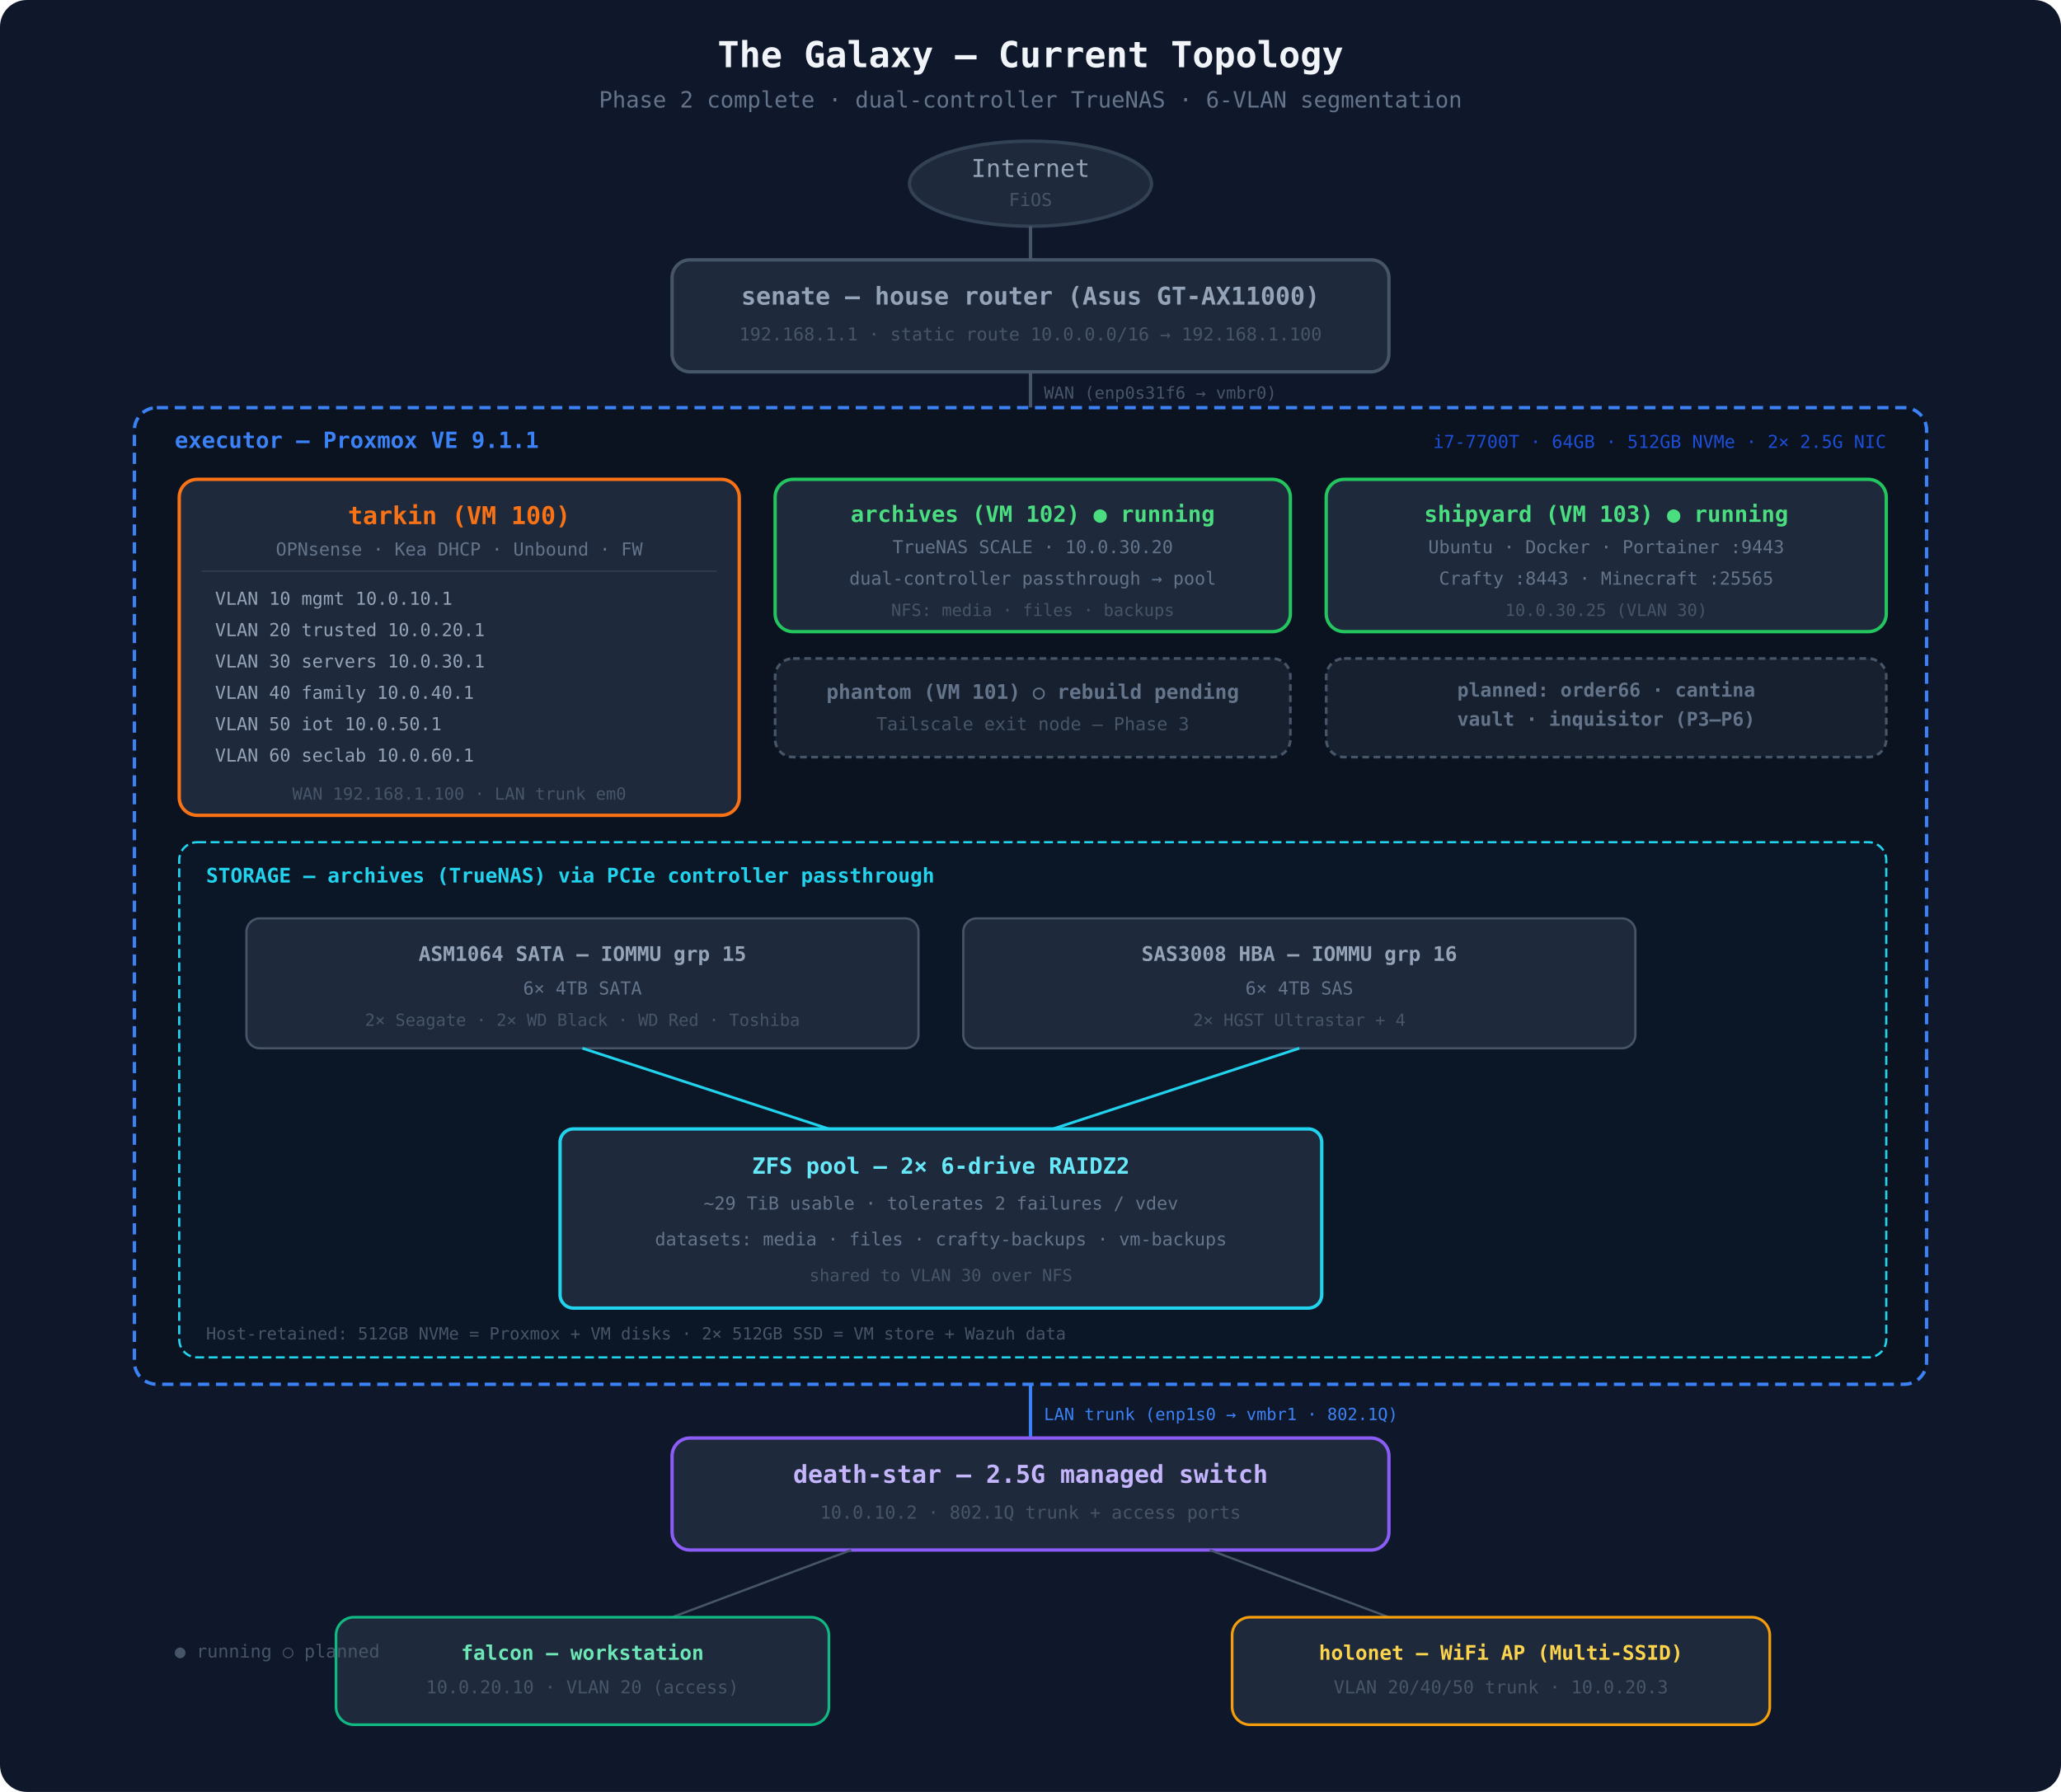
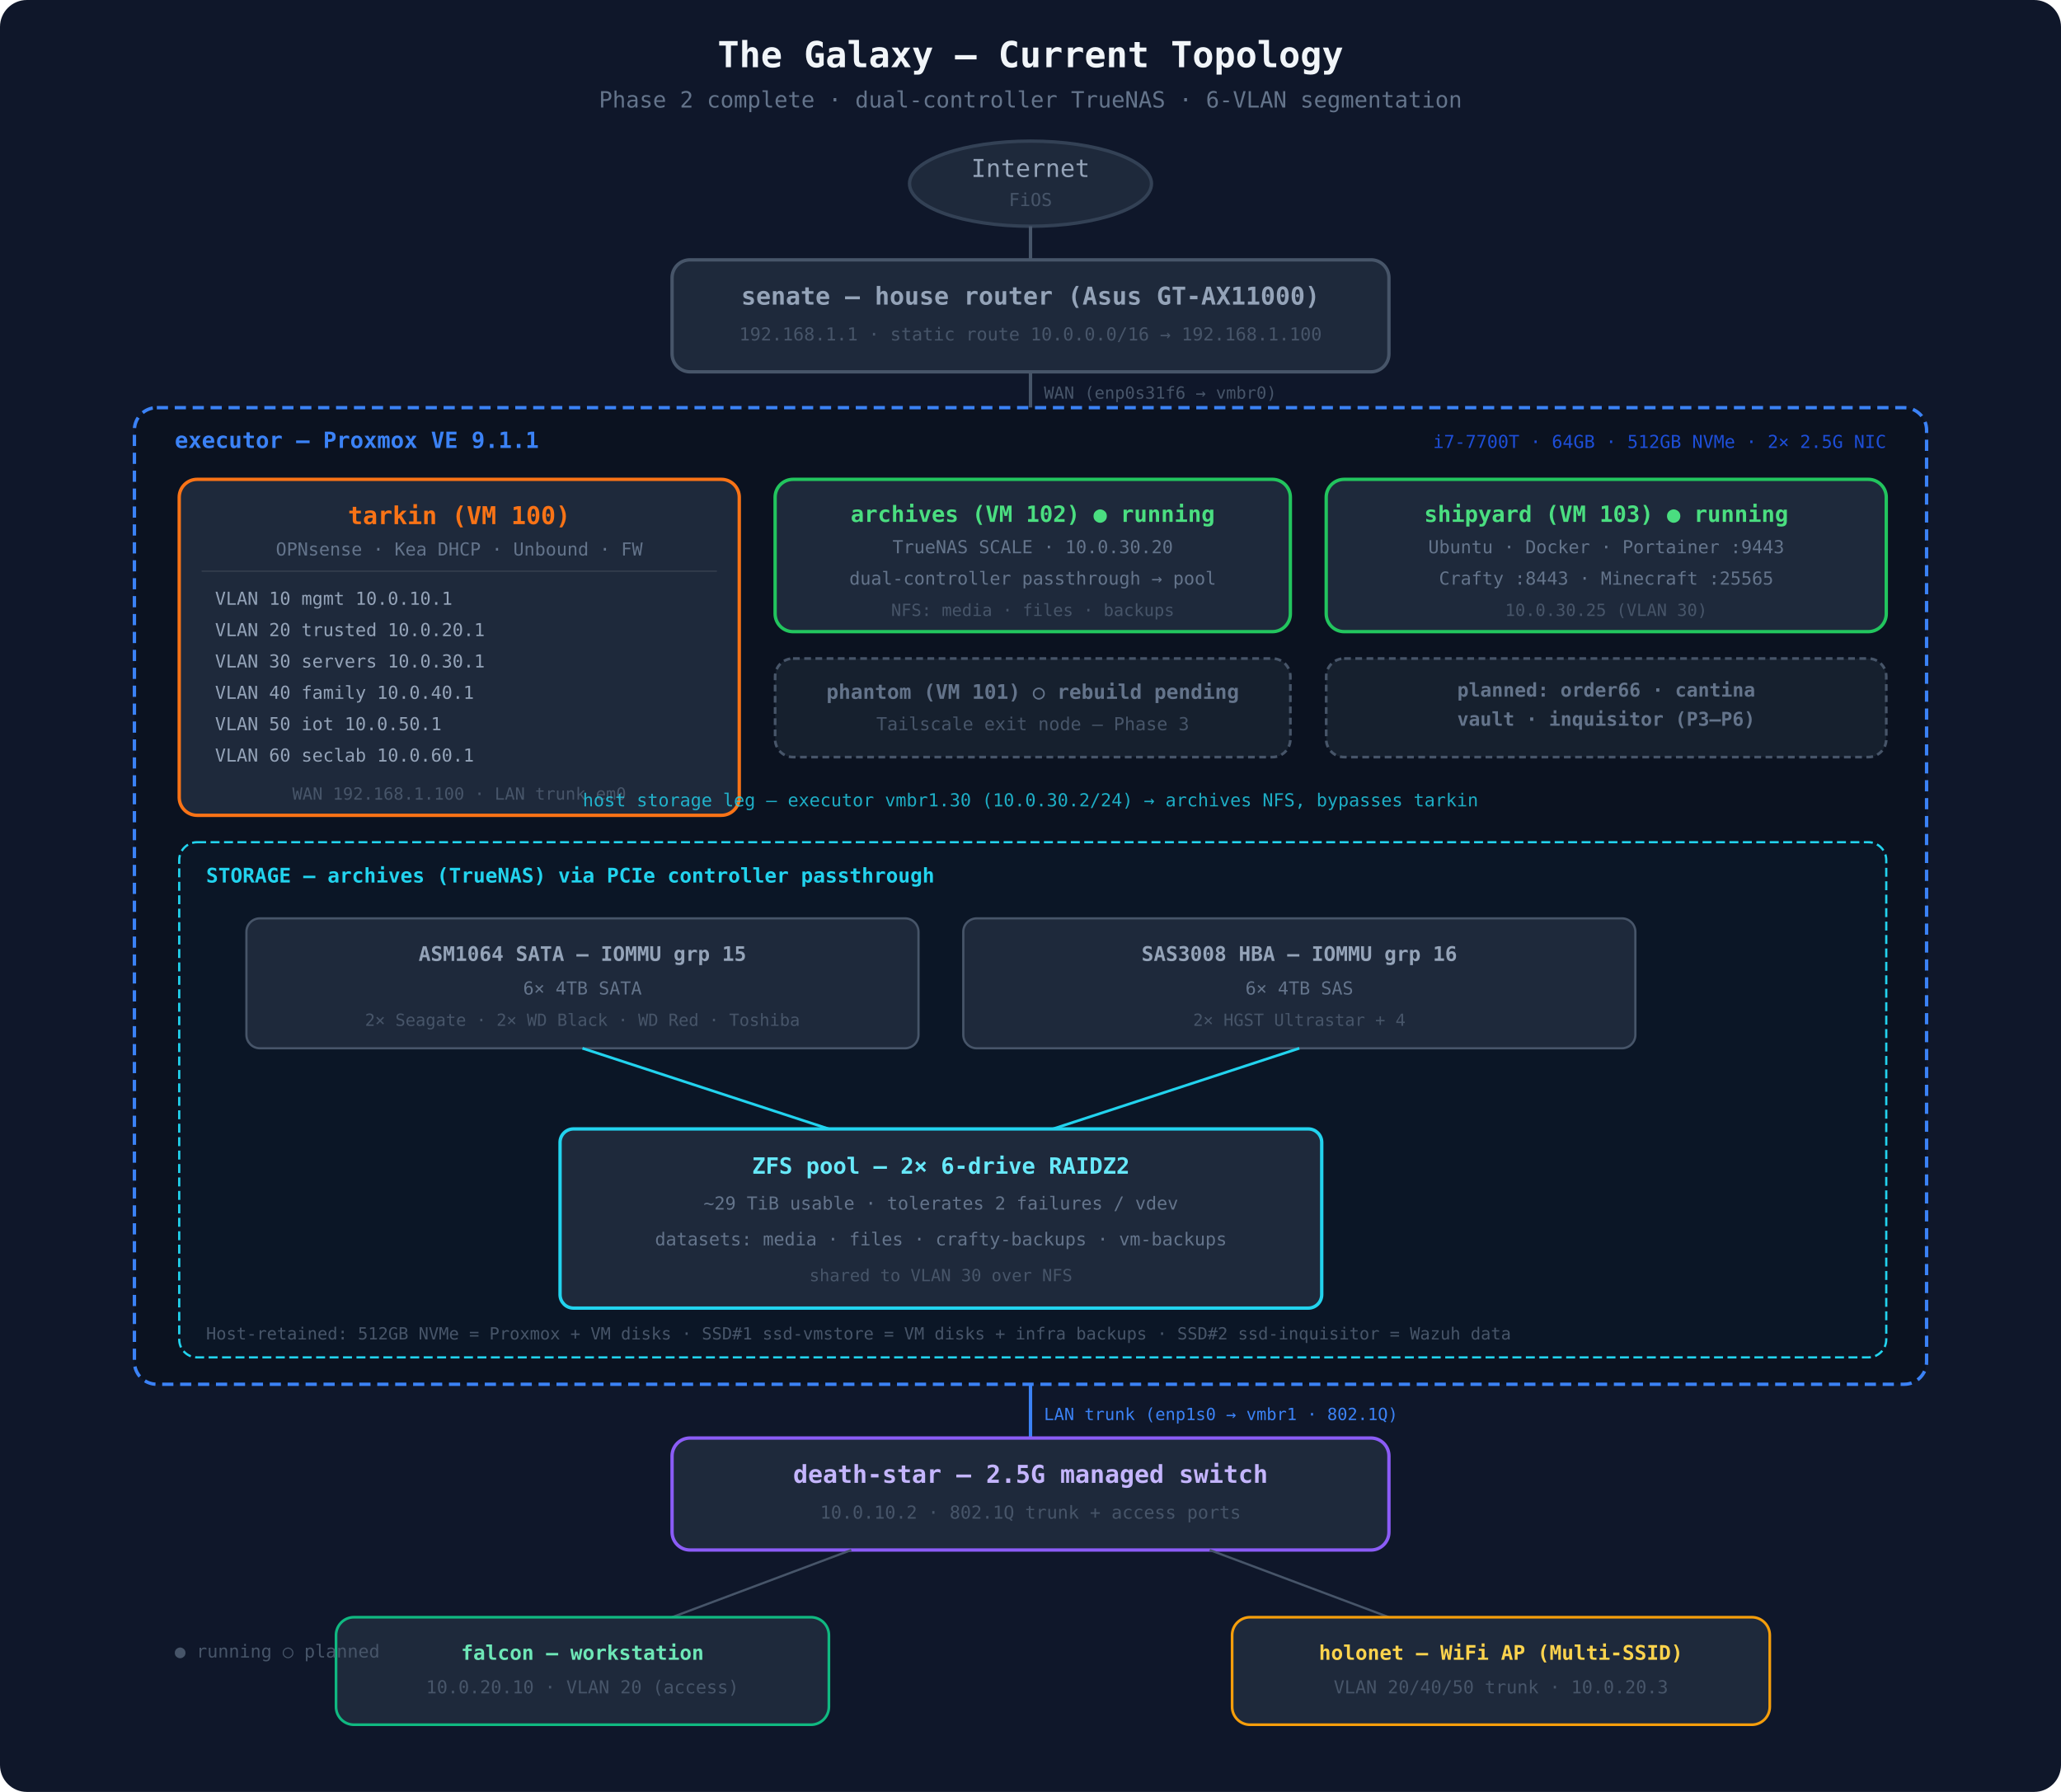
<svg xmlns="http://www.w3.org/2000/svg" viewBox="0 0 920 800" width="920" height="800" font-family="monospace">
  <rect width="920" height="800" fill="#0f172a" rx="12" />
  <text x="460" y="30" fill="#f1f5f9" font-size="16" font-weight="bold" text-anchor="middle">The Galaxy — Current Topology</text>
  <text x="460" y="48" fill="#64748b" font-size="10" text-anchor="middle">Phase 2 complete · dual-controller TrueNAS · 6-VLAN segmentation</text>
  <ellipse cx="460" cy="82" rx="54" ry="19" fill="#1e293b" stroke="#334155" stroke-width="1.5" />
  <text x="460" y="79" fill="#94a3b8" font-size="11" text-anchor="middle">Internet</text>
  <text x="460" y="92" fill="#475569" font-size="8" text-anchor="middle">FiOS</text>
  <line x1="460" y1="101" x2="460" y2="116" stroke="#475569" stroke-width="1.5" />
  <rect x="300" y="116" width="320" height="50" rx="8" fill="#1e293b" stroke="#475569" stroke-width="1.5" />
  <text x="460" y="136" fill="#94a3b8" font-size="11" font-weight="bold" text-anchor="middle">senate — house router (Asus GT-AX11000)</text>
  <text x="460" y="152" fill="#475569" font-size="8" text-anchor="middle">192.168.1.1 · static route 10.0.0.0/16 → 192.168.1.100</text>
  <line x1="460" y1="166" x2="460" y2="182" stroke="#475569" stroke-width="1.5" />
  <text x="466" y="178" fill="#475569" font-size="7.5">WAN (enp0s31f6 → vmbr0)</text>
  <rect x="60" y="182" width="800" height="436" rx="10" fill="#0b1220" stroke="#3b82f6" stroke-width="1.5" stroke-dasharray="5,3" />
  <text x="78" y="200" fill="#3b82f6" font-size="10" font-weight="bold">executor — Proxmox VE 9.1.1</text>
  <text x="842" y="200" fill="#1d4ed8" font-size="8" text-anchor="end">i7-7700T · 64GB · 512GB NVMe · 2× 2.5G NIC</text>
  <rect x="80" y="214" width="250" height="150" rx="8" fill="#1e293b" stroke="#f97316" stroke-width="1.5" />
  <text x="205" y="234" fill="#f97316" font-size="11" font-weight="bold" text-anchor="middle">tarkin (VM 100)</text>
  <text x="205" y="248" fill="#64748b" font-size="8" text-anchor="middle">OPNsense · Kea DHCP · Unbound · FW</text>
  <line x1="90" y1="255" x2="320" y2="255" stroke="#374151" stroke-width="0.5" />
  <text x="96" y="270" fill="#94a3b8" font-size="8">VLAN 10 mgmt    10.0.10.1</text>
  <text x="96" y="284" fill="#94a3b8" font-size="8">VLAN 20 trusted 10.0.20.1</text>
  <text x="96" y="298" fill="#94a3b8" font-size="8">VLAN 30 servers 10.0.30.1</text>
  <text x="96" y="312" fill="#94a3b8" font-size="8">VLAN 40 family  10.0.40.1</text>
  <text x="96" y="326" fill="#94a3b8" font-size="8">VLAN 50 iot     10.0.50.1</text>
  <text x="96" y="340" fill="#94a3b8" font-size="8">VLAN 60 seclab  10.0.60.1</text>
  <text x="205" y="357" fill="#475569" font-size="7.5" text-anchor="middle">WAN 192.168.1.100 · LAN trunk em0</text>
  <rect x="346" y="214" width="230" height="68" rx="8" fill="#1e293b" stroke="#22c55e" stroke-width="1.5" />
  <text x="461" y="233" fill="#4ade80" font-size="10" font-weight="bold" text-anchor="middle">archives (VM 102) ● running</text>
  <text x="461" y="247" fill="#64748b" font-size="8" text-anchor="middle">TrueNAS SCALE · 10.0.30.20</text>
  <text x="461" y="261" fill="#64748b" font-size="8" text-anchor="middle">dual-controller passthrough → pool</text>
  <text x="461" y="275" fill="#475569" font-size="7.5" text-anchor="middle">NFS: media · files · backups</text>
  <rect x="592" y="214" width="250" height="68" rx="8" fill="#1e293b" stroke="#22c55e" stroke-width="1.5" />
  <text x="717" y="233" fill="#4ade80" font-size="10" font-weight="bold" text-anchor="middle">shipyard (VM 103) ● running</text>
  <text x="717" y="247" fill="#64748b" font-size="8" text-anchor="middle">Ubuntu · Docker · Portainer :9443</text>
  <text x="717" y="261" fill="#64748b" font-size="8" text-anchor="middle">Crafty :8443 · Minecraft :25565</text>
  <text x="717" y="275" fill="#475569" font-size="7.5" text-anchor="middle">10.0.30.25 (VLAN 30)</text>
  <rect x="346" y="294" width="230" height="44" rx="8" fill="#16202e" stroke="#475569" stroke-width="1.2" stroke-dasharray="3,2" />
  <text x="461" y="312" fill="#64748b" font-size="9" font-weight="bold" text-anchor="middle">phantom (VM 101) ○ rebuild pending</text>
  <text x="461" y="326" fill="#475569" font-size="8" text-anchor="middle">Tailscale exit node — Phase 3</text>
  <rect x="592" y="294" width="250" height="44" rx="8" fill="#16202e" stroke="#475569" stroke-width="1.2" stroke-dasharray="3,2" />
  <text x="717" y="311" fill="#64748b" font-size="8.5" font-weight="bold" text-anchor="middle">planned: order66 · cantina</text>
  <text x="717" y="324" fill="#64748b" font-size="8.5" font-weight="bold" text-anchor="middle">vault · inquisitor (P3–P6)</text>
+   <text x="460" y="360" fill="#22d3ee" font-size="8" text-anchor="middle" opacity="0.8">host storage leg — executor vmbr1.30 (10.0.30.2/24) → archives NFS, bypasses tarkin</text>
  <rect x="80" y="376" width="762" height="230" rx="8" fill="#0b1626" stroke="#22d3ee" stroke-width="1" stroke-dasharray="4,2" />
  <text x="92" y="394" fill="#22d3ee" font-size="9" font-weight="bold">STORAGE — archives (TrueNAS) via PCIe controller passthrough</text>
  <rect x="110" y="410" width="300" height="58" rx="6" fill="#1e293b" stroke="#475569" stroke-width="1" />
  <text x="260" y="429" fill="#94a3b8" font-size="9" font-weight="bold" text-anchor="middle">ASM1064 SATA — IOMMU grp 15</text>
  <text x="260" y="444" fill="#64748b" font-size="8" text-anchor="middle">6× 4TB SATA</text>
  <text x="260" y="458" fill="#475569" font-size="7.5" text-anchor="middle">2× Seagate · 2× WD Black · WD Red · Toshiba</text>
  <rect x="430" y="410" width="300" height="58" rx="6" fill="#1e293b" stroke="#475569" stroke-width="1" />
  <text x="580" y="429" fill="#94a3b8" font-size="9" font-weight="bold" text-anchor="middle">SAS3008 HBA — IOMMU grp 16</text>
  <text x="580" y="444" fill="#64748b" font-size="8" text-anchor="middle">6× 4TB SAS</text>
  <text x="580" y="458" fill="#475569" font-size="7.5" text-anchor="middle">2× HGST Ultrastar + 4</text>
  <line x1="260" y1="468" x2="370" y2="504" stroke="#22d3ee" stroke-width="1.2" />
  <line x1="580" y1="468" x2="470" y2="504" stroke="#22d3ee" stroke-width="1.2" />
  <rect x="250" y="504" width="340" height="80" rx="6" fill="#1e293b" stroke="#22d3ee" stroke-width="1.5" />
  <text x="420" y="524" fill="#67e8f9" font-size="10" font-weight="bold" text-anchor="middle">ZFS pool — 2× 6-drive RAIDZ2</text>
  <text x="420" y="540" fill="#64748b" font-size="8" text-anchor="middle">~29 TiB usable · tolerates 2 failures / vdev</text>
  <text x="420" y="556" fill="#64748b" font-size="8" text-anchor="middle">datasets: media · files · crafty-backups · vm-backups</text>
  <text x="420" y="572" fill="#475569" font-size="7.5" text-anchor="middle">shared to VLAN 30 over NFS</text>
-   <text x="92" y="598" fill="#475569" font-size="7.5">Host-retained: 512GB NVMe = Proxmox + VM disks · 2× 512GB SSD = VM store + Wazuh data</text>
+   <text x="92" y="598" fill="#475569" font-size="7.5">Host-retained: 512GB NVMe = Proxmox + VM disks · SSD#1 ssd-vmstore = VM disks + infra backups · SSD#2 ssd-inquisitor = Wazuh data</text>
  <line x1="460" y1="618" x2="460" y2="642" stroke="#3b82f6" stroke-width="1.5" />
  <text x="466" y="634" fill="#3b82f6" font-size="7.5">LAN trunk (enp1s0 → vmbr1 · 802.1Q)</text>
  <rect x="300" y="642" width="320" height="50" rx="8" fill="#1e293b" stroke="#8b5cf6" stroke-width="1.5" />
  <text x="460" y="662" fill="#c4b5fd" font-size="11" font-weight="bold" text-anchor="middle">death-star — 2.5G managed switch</text>
  <text x="460" y="678" fill="#475569" font-size="8" text-anchor="middle">10.0.10.2 · 802.1Q trunk + access ports</text>
  <line x1="380" y1="692" x2="300" y2="722" stroke="#475569" stroke-width="1" />
  <rect x="150" y="722" width="220" height="48" rx="8" fill="#1e293b" stroke="#10b981" stroke-width="1.2" />
  <text x="260" y="741" fill="#6ee7b7" font-size="9" font-weight="bold" text-anchor="middle">falcon — workstation</text>
  <text x="260" y="756" fill="#475569" font-size="8" text-anchor="middle">10.0.20.10 · VLAN 20 (access)</text>
  <line x1="540" y1="692" x2="620" y2="722" stroke="#475569" stroke-width="1" />
  <rect x="550" y="722" width="240" height="48" rx="8" fill="#1e293b" stroke="#f59e0b" stroke-width="1.2" />
  <text x="670" y="741" fill="#fcd34d" font-size="9" font-weight="bold" text-anchor="middle">holonet — WiFi AP (Multi-SSID)</text>
  <text x="670" y="756" fill="#475569" font-size="8" text-anchor="middle">VLAN 20/40/50 trunk · 10.0.20.3</text>
  <text x="78" y="740" fill="#475569" font-size="8">● running   ○ planned</text>
</svg>
